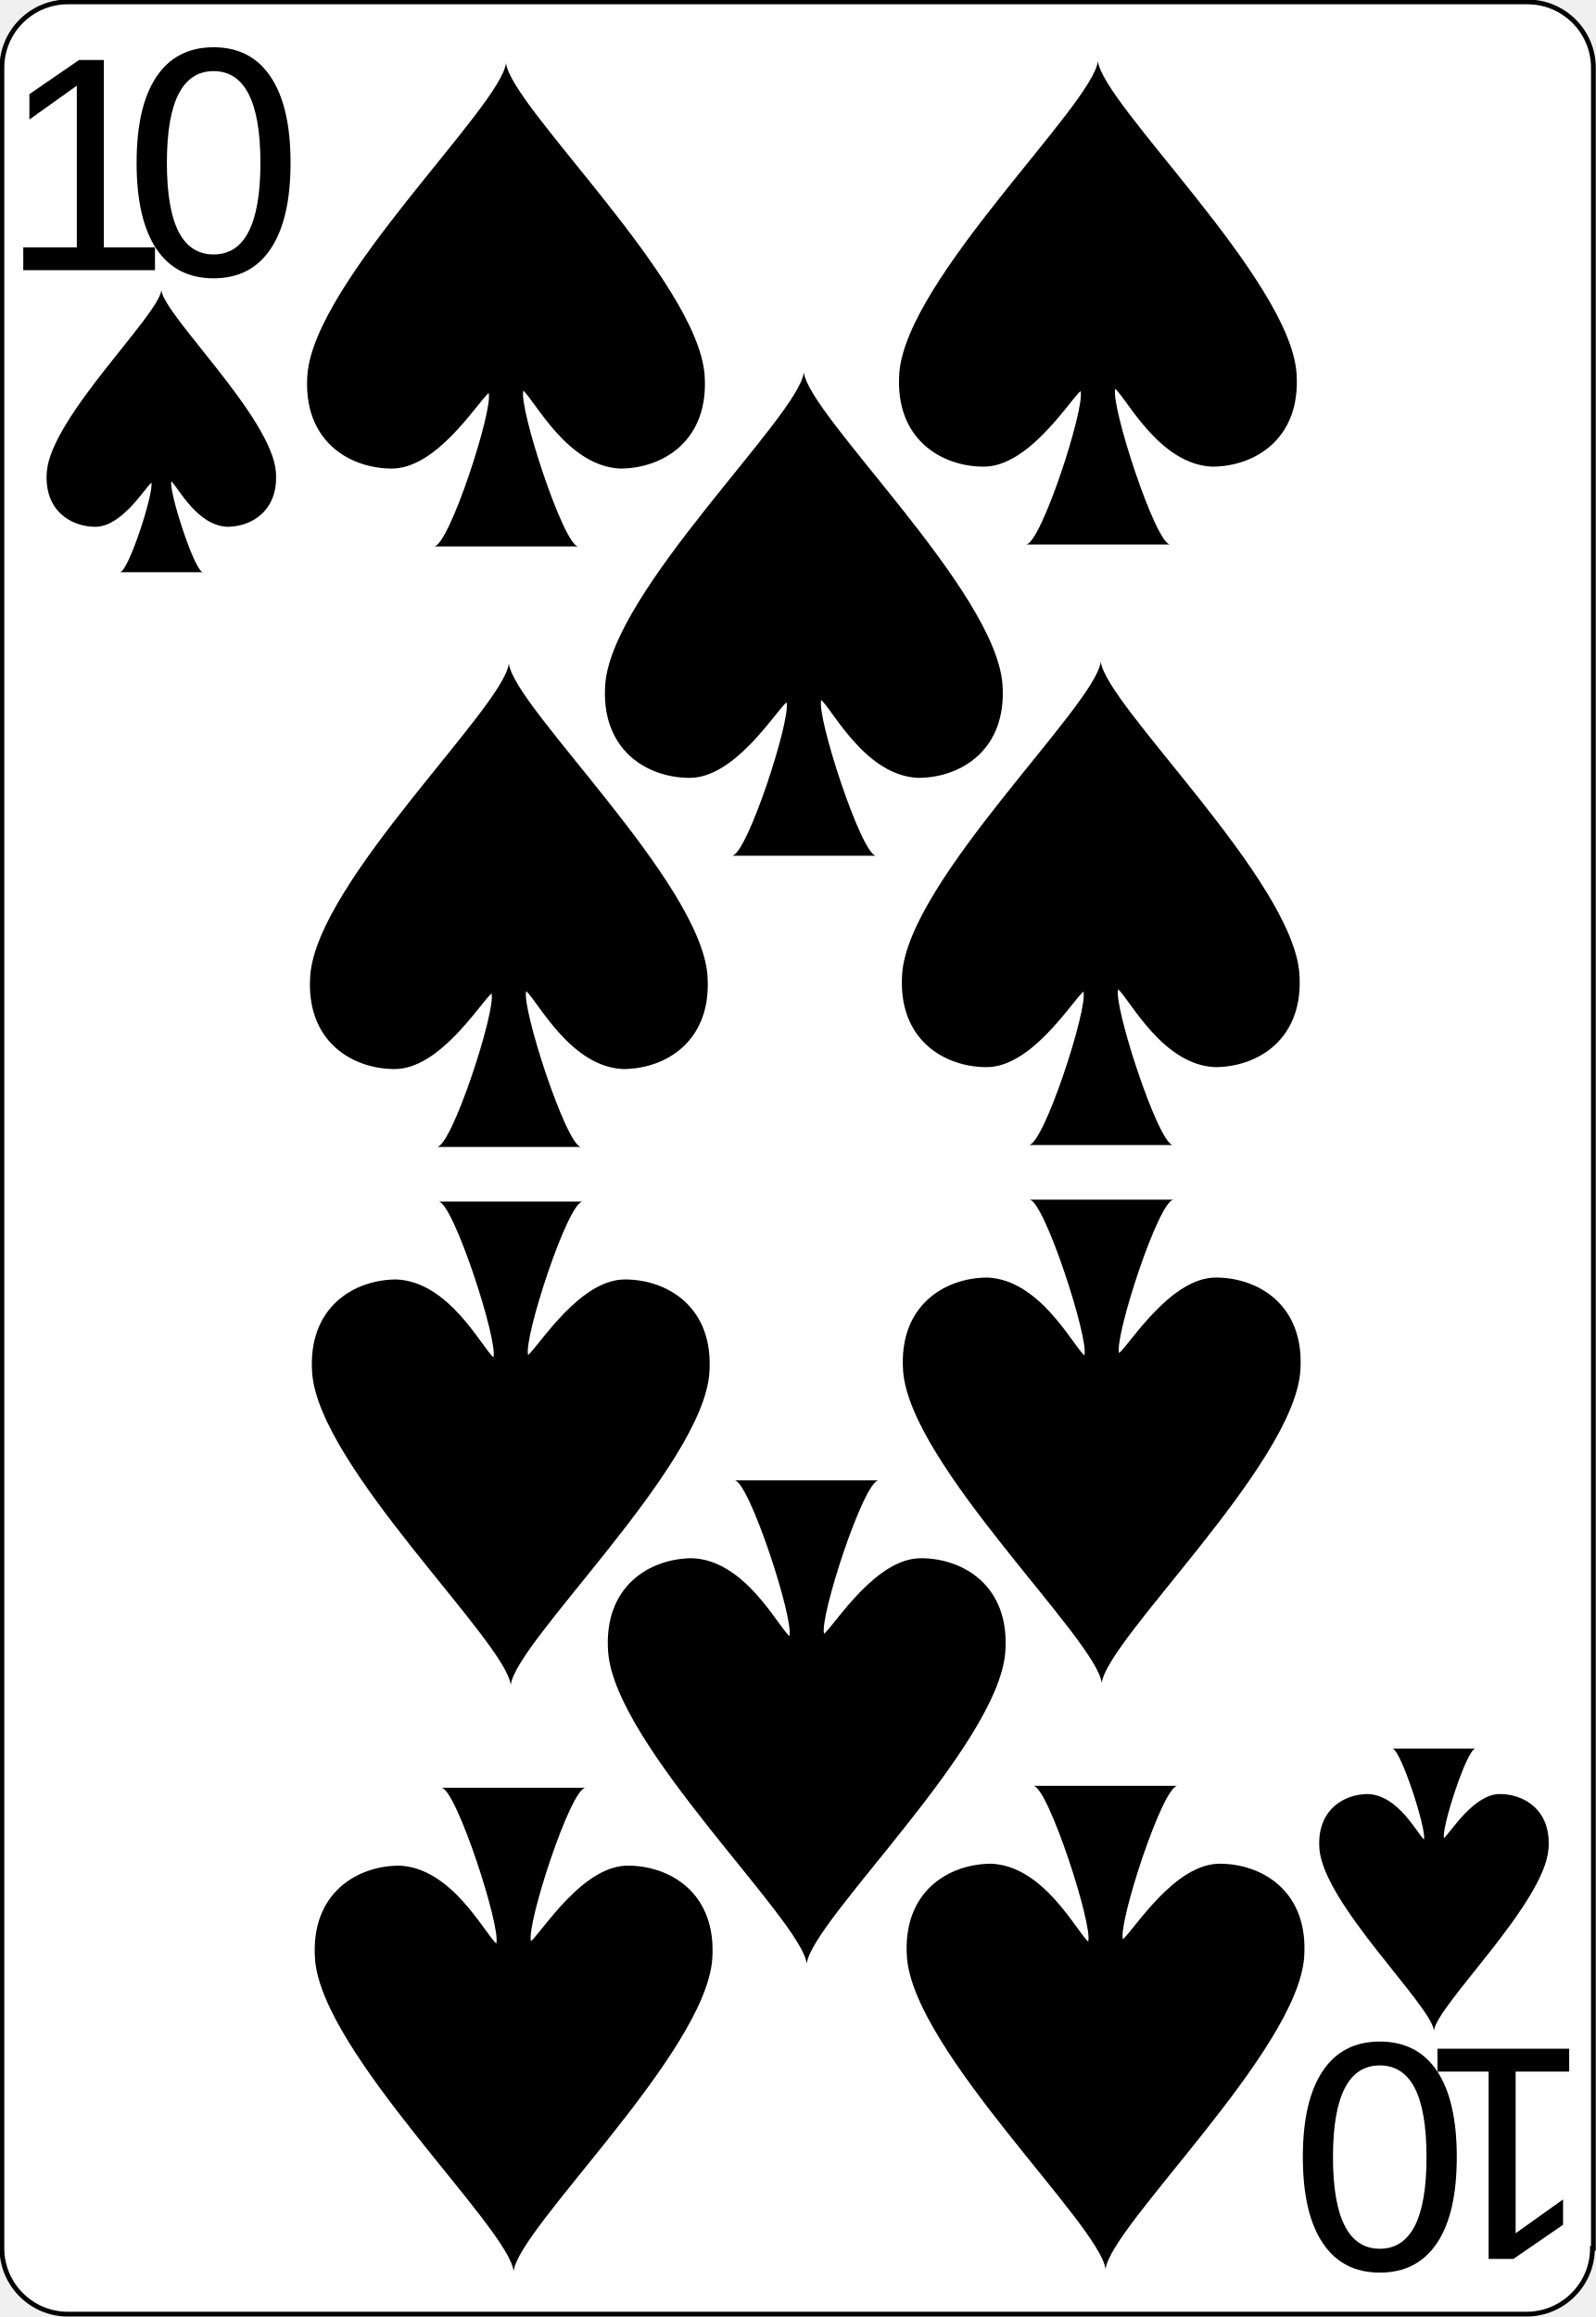
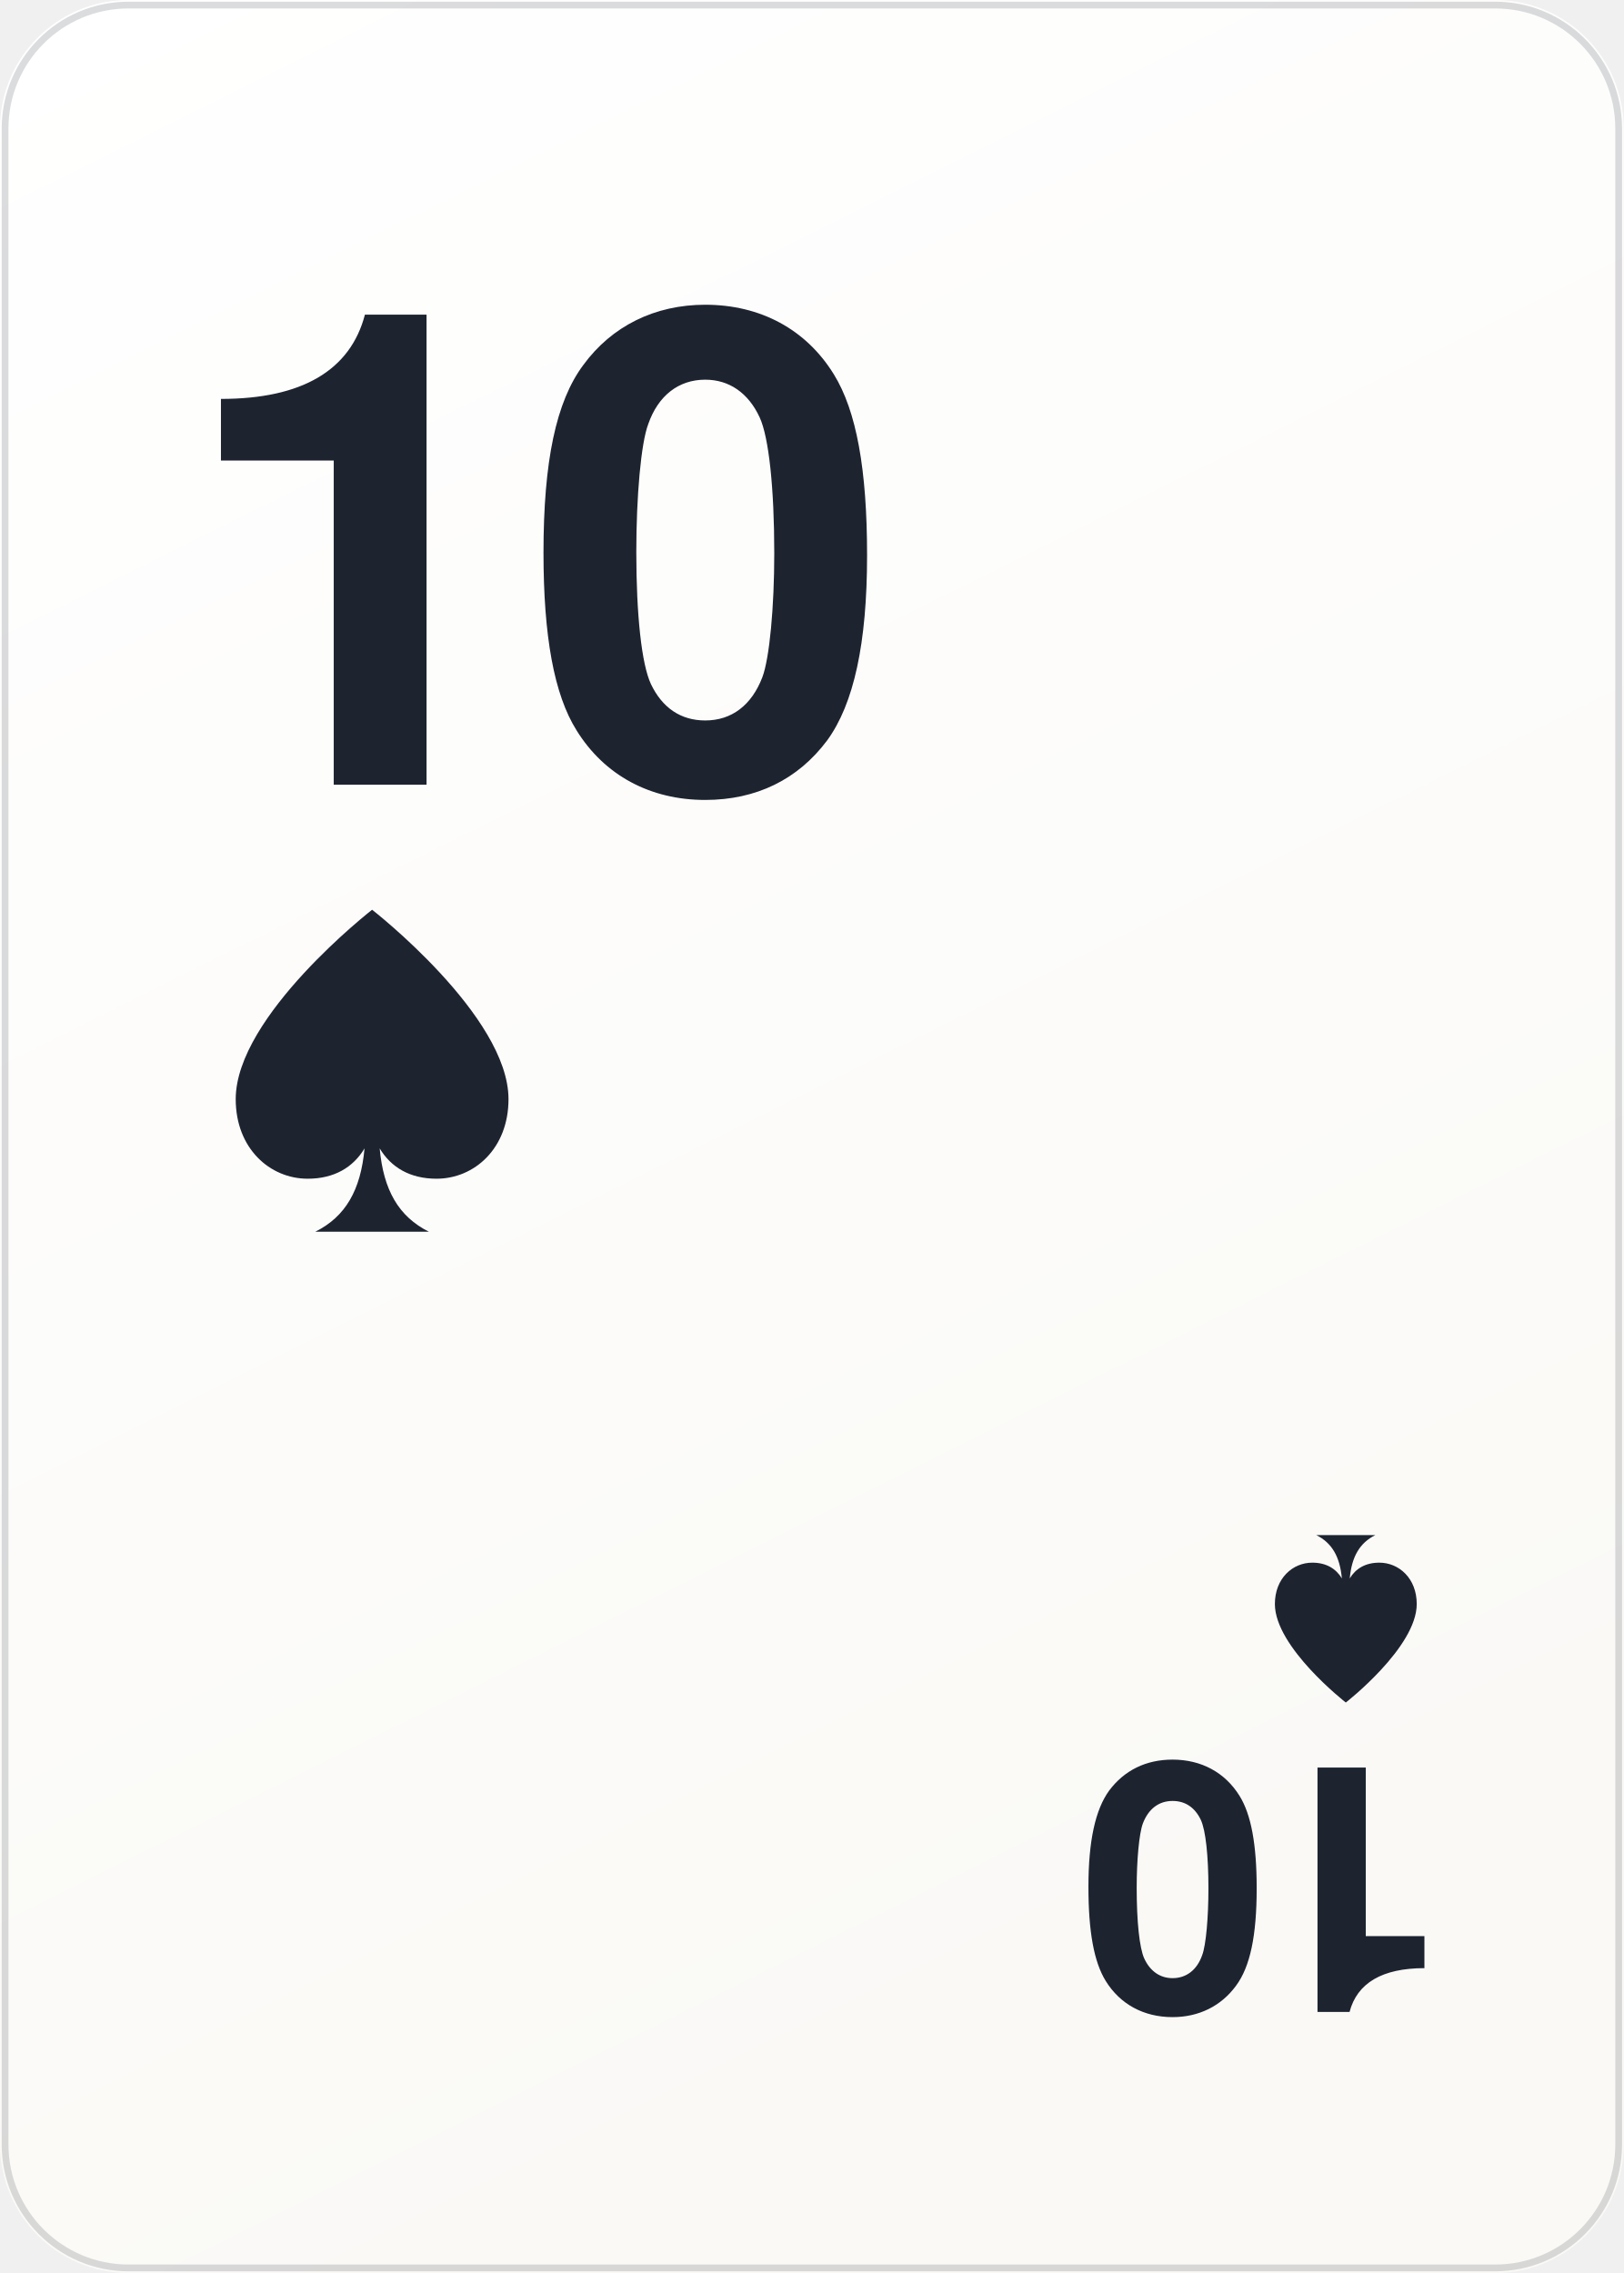
- <svg xmlns="http://www.w3.org/2000/svg" width="167.1pt" height="242.7pt" viewBox="0 0 167.1 242.7" xml:space="preserve" id="svg2" version="1.1">
-   <defs id="defs41" />
-   <g id="Layer_x0020_1" style="fill-rule:nonzero;clip-rule:nonzero;stroke:#000000;stroke-miterlimit:4;">
-     <path style="fill:#FFFFFF;stroke-width:0.5;" d="M166.8,235.5c0,3.8-3.1,6.9-6.9,6.9H7.1c-3.8,0-6.9-3.1-6.9-6.9V7.1C0.2,3.3,3.3,0.2,7.1,0.2h152.9 c3.8,0,6.9,3.1,6.9,6.9v228.4z" id="path5" />
-     <g style="stroke:none;" id="g7">
-       <g id="g9" />
+ <svg xmlns="http://www.w3.org/2000/svg" viewBox="0 0 240 336" width="240" height="336">
+   <defs>
+     <linearGradient id="g" x1="0" y1="0" x2=".35" y2="1">
+       <stop offset="0" stop-color="#ffffff" />
+       <stop offset="1" stop-color="#faf9f6" />
+     </linearGradient>
+     <clipPath id="c">
+       <rect width="240" height="336" rx="19" />
+     </clipPath>
+   </defs>
+   <g clip-path="url(#c)">
+     <rect width="240" height="336" fill="url(#g)" />
+     <g transform="translate(26 30)">
+       <text x="0" y="86" font-family="'Helvetica Neue', Helvetica, Arial, sans-serif" font-size="98" font-weight="700" letter-spacing="-3" fill="#1d2430">10</text>
+       <g transform="translate(1 100) scale(.56)" fill="#1d2430">
+         <path d="M50 8C50 8 14 36 14 58c0 13 9 21 19 21 7 0 12-3 15-8-1 11-5 18-13 22h30c-8-4-12-11-13-22 3 5 8 8 15 8 10 0 19-8 19-21C86 36 50 8 50 8z" />
+       </g>
    </g>
-     <g id="g15" />
-     <g id="g19" />
-     <g style="stroke:none;" id="g23">
-       <g id="g25" />
-     </g>
-     <g style="stroke:none;" id="g31">
-       <g id="g33" />
+     <g transform="translate(214 306) rotate(180) scale(.52)">
+       <text x="0" y="86" font-family="'Helvetica Neue', Helvetica, Arial, sans-serif" font-size="98" font-weight="700" letter-spacing="-3" fill="#1d2430">10</text>
+       <g transform="translate(1 100) scale(.56)" fill="#1d2430">
+         <path d="M50 8C50 8 14 36 14 58c0 13 9 21 19 21 7 0 12-3 15-8-1 11-5 18-13 22h30c-8-4-12-11-13-22 3 5 8 8 15 8 10 0 19-8 19-21C86 36 50 8 50 8z" />
+       </g>
    </g>
  </g>
-   <text xml:space="preserve" style="font-size:32px;font-style:normal;font-weight:normal;line-height:125%;letter-spacing:0px;word-spacing:0px;fill:#000000;fill-opacity:1;stroke:none;font-family:Bitstream Vera Sans" x="0" y="28.3" id="text3788">
-     <tspan id="tspan3790" x="0" y="28.3" style="font-style:normal;font-variant:normal;font-weight:normal;font-stretch:normal;font-family:Arial;-inkscape-font-specification:Arial">1</tspan>
-   </text>
-   <g transform="matrix(1.5,0,0,1.4,16.9,45.1)" id="layer1-7">
-     <path id="sl" d="M 8,3.1 C 7.7,-1 0.2,-8.6 0,-10.5 c -0.2,1.9 -7.7,9.5 -8,13.6 -0.2,2.9 1.7,4.1 3.4,4.1 1.8,0 3.4,-2.8 3.9,-3.3 0.2,0.7 -1.6,6.7 -2.2,6.7 l 5.8,0 C 2.3,10.5 0.5,4.5 0.7,3.8 1.2,4.3 2.5,7.1 4.6,7.2 6.3,7.2 8.2,6 8,3.1 z" style="fill:#000000" />
-   </g>
-   <g transform="matrix(2.6,0,0,2.4,53,31.8)" id="layer1-7-88">
-     <path id="sl-4" d="M 8,3.1 C 7.7,-1 0.2,-8.6 0,-10.5 c -0.2,1.9 -7.7,9.5 -8,13.6 -0.2,2.9 1.7,4.1 3.4,4.1 1.8,0 3.4,-2.8 3.9,-3.3 0.2,0.7 -1.6,6.7 -2.2,6.7 l 5.8,0 C 2.3,10.5 0.5,4.5 0.7,3.8 1.2,4.3 2.5,7.1 4.6,7.2 6.3,7.2 8.2,6 8,3.1 z" style="fill:#000000" />
-   </g>
-   <g transform="matrix(-1.5,0,0,-1.4,150.2,198)" id="layer1-7-3">
-     <path id="sl-1" d="M 8,3.1 C 7.7,-1 0.2,-8.6 0,-10.5 c -0.2,1.9 -7.7,9.5 -8,13.6 -0.2,2.9 1.7,4.1 3.4,4.1 1.8,0 3.4,-2.8 3.9,-3.3 0.2,0.7 -1.6,6.7 -2.2,6.7 l 5.8,0 C 2.3,10.5 0.5,4.5 0.7,3.8 1.2,4.3 2.5,7.1 4.6,7.2 6.3,7.2 8.2,6 8,3.1 z" style="fill:#000000" />
-   </g>
-   <g transform="matrix(2.6,0,0,2.4,53.3,94.7)" id="layer1-7-88-8">
-     <path id="sl-4-8" d="M 8,3.1 C 7.7,-1 0.2,-8.6 0,-10.5 c -0.2,1.9 -7.7,9.5 -8,13.6 -0.2,2.9 1.7,4.1 3.4,4.1 1.8,0 3.4,-2.8 3.9,-3.3 0.2,0.7 -1.6,6.7 -2.2,6.7 l 5.8,0 C 2.3,10.5 0.5,4.5 0.7,3.8 1.2,4.3 2.5,7.1 4.6,7.2 6.3,7.2 8.2,6 8,3.1 z" style="fill:#000000" />
-   </g>
-   <g transform="matrix(-2.6,0,0,-2.4,53.8,212.7)" id="layer1-7-88-4">
-     <path id="sl-4-3" d="M 8,3.1 C 7.7,-1 0.2,-8.6 0,-10.5 c -0.2,1.9 -7.7,9.5 -8,13.6 -0.2,2.9 1.7,4.1 3.4,4.1 1.8,0 3.4,-2.8 3.9,-3.3 0.2,0.7 -1.6,6.7 -2.2,6.7 l 5.8,0 C 2.3,10.5 0.5,4.5 0.7,3.8 1.2,4.3 2.5,7.1 4.6,7.2 6.3,7.2 8.2,6 8,3.1 z" style="fill:#000000" />
-   </g>
-   <g transform="matrix(-2.6,0,0,-2.4,53.5,151.3)" id="layer1-7-88-8-1">
-     <path id="sl-4-8-4" d="M 8,3.1 C 7.7,-1 0.2,-8.6 0,-10.5 c -0.2,1.9 -7.7,9.5 -8,13.6 -0.2,2.9 1.7,4.1 3.4,4.1 1.8,0 3.4,-2.8 3.9,-3.3 0.2,0.7 -1.6,6.7 -2.2,6.7 l 5.8,0 C 2.3,10.5 0.5,4.5 0.7,3.8 1.2,4.3 2.5,7.1 4.6,7.2 6.3,7.2 8.2,6 8,3.1 z" style="fill:#000000" />
-   </g>
-   <g transform="matrix(2.6,0,0,2.4,115,31.6)" id="layer1-7-88-9">
-     <path id="sl-4-2" d="M 8,3.1 C 7.7,-1 0.2,-8.6 0,-10.5 c -0.2,1.9 -7.7,9.5 -8,13.6 -0.2,2.9 1.7,4.1 3.4,4.1 1.8,0 3.4,-2.8 3.9,-3.3 0.2,0.7 -1.6,6.7 -2.2,6.7 l 5.8,0 C 2.3,10.5 0.5,4.5 0.7,3.8 1.2,4.3 2.5,7.1 4.6,7.2 6.3,7.2 8.2,6 8,3.1 z" style="fill:#000000" />
-   </g>
-   <g transform="matrix(2.6,0,0,2.4,115.3,94.5)" id="layer1-7-88-8-0">
-     <path id="sl-4-8-6" d="M 8,3.1 C 7.7,-1 0.2,-8.6 0,-10.5 c -0.2,1.9 -7.7,9.5 -8,13.6 -0.2,2.9 1.7,4.1 3.4,4.1 1.8,0 3.4,-2.8 3.9,-3.3 0.2,0.7 -1.6,6.7 -2.2,6.7 l 5.8,0 C 2.3,10.5 0.5,4.5 0.7,3.8 1.2,4.3 2.5,7.1 4.6,7.2 6.3,7.2 8.2,6 8,3.1 z" style="fill:#000000" />
-   </g>
-   <g transform="matrix(-2.6,0,0,-2.4,115.8,212.5)" id="layer1-7-88-4-8">
-     <path id="sl-4-3-9" d="M 8,3.1 C 7.7,-1 0.2,-8.6 0,-10.5 c -0.2,1.9 -7.7,9.5 -8,13.6 -0.2,2.9 1.7,4.1 3.4,4.1 1.8,0 3.4,-2.8 3.9,-3.3 0.2,0.7 -1.6,6.7 -2.2,6.7 l 5.8,0 C 2.3,10.5 0.5,4.5 0.7,3.8 1.2,4.3 2.5,7.1 4.6,7.2 6.3,7.2 8.2,6 8,3.1 z" style="fill:#000000" />
-   </g>
-   <g transform="matrix(-2.6,0,0,-2.4,115.4,151.1)" id="layer1-7-88-8-1-2">
-     <path id="sl-4-8-4-6" d="M 8,3.1 C 7.7,-1 0.2,-8.6 0,-10.5 c -0.2,1.9 -7.7,9.5 -8,13.6 -0.2,2.9 1.7,4.1 3.4,4.1 1.8,0 3.4,-2.8 3.9,-3.3 0.2,0.7 -1.6,6.7 -2.2,6.7 l 5.8,0 C 2.3,10.5 0.5,4.5 0.7,3.8 1.2,4.3 2.5,7.1 4.6,7.2 6.3,7.2 8.2,6 8,3.1 z" style="fill:#000000" />
-   </g>
-   <g transform="matrix(2.6,0,0,2.4,84.2,64.2)" id="layer1-7-88-6">
-     <path id="sl-4-4" d="M 8,3.1 C 7.7,-1 0.2,-8.6 0,-10.5 c -0.2,1.9 -7.7,9.5 -8,13.6 -0.2,2.9 1.7,4.1 3.4,4.1 1.8,0 3.4,-2.8 3.9,-3.3 0.2,0.7 -1.6,6.7 -2.2,6.7 l 5.8,0 C 2.3,10.5 0.5,4.5 0.7,3.8 1.2,4.3 2.5,7.1 4.6,7.2 6.3,7.2 8.2,6 8,3.1 z" style="fill:#000000" />
-   </g>
-   <g transform="matrix(-2.6,0,0,-2.4,84.5,180.5)" id="layer1-7-88-6-6">
-     <path id="sl-4-4-8" d="M 8,3.1 C 7.7,-1 0.2,-8.6 0,-10.5 c -0.2,1.9 -7.7,9.5 -8,13.6 -0.2,2.9 1.7,4.1 3.4,4.1 1.8,0 3.4,-2.8 3.9,-3.3 0.2,0.7 -1.6,6.7 -2.2,6.7 l 5.8,0 C 2.3,10.5 0.5,4.5 0.7,3.8 1.2,4.3 2.5,7.1 4.6,7.2 6.3,7.2 8.2,6 8,3.1 z" style="fill:#000000" />
-   </g>
-   <text xml:space="preserve" style="font-size:32px;font-style:normal;font-weight:normal;line-height:125%;letter-spacing:0px;word-spacing:0px;fill:#000000;fill-opacity:1;stroke:none;font-family:Bitstream Vera Sans" x="12.2" y="28.7" id="text3038">
-     <tspan id="tspan3040" x="12.2" y="28.7">0</tspan>
-   </text>
-   <text xml:space="preserve" style="font-size:32px;font-style:normal;font-weight:normal;line-height:125%;letter-spacing:0px;word-spacing:0px;fill:#000000;fill-opacity:1;stroke:none;font-family:Bitstream Vera Sans" x="-166.8" y="-214.6" id="text3788-4" transform="scale(-1,-1)">
-     <tspan id="tspan3790-3" x="-166.8" y="-214.6" style="font-style:normal;font-variant:normal;font-weight:normal;font-stretch:normal;font-family:Arial;-inkscape-font-specification:Arial">1</tspan>
-   </text>
-   <text xml:space="preserve" style="font-size:32px;font-style:normal;font-weight:normal;line-height:125%;letter-spacing:0px;word-spacing:0px;fill:#000000;fill-opacity:1;stroke:none;font-family:Bitstream Vera Sans" x="-154.7" y="-214.3" id="text3038-1" transform="scale(-1,-1)">
-     <tspan id="tspan3040-4" x="-154.7" y="-214.3">0</tspan>
-   </text>
+   <rect x=".75" y=".75" width="238.5" height="334.5" rx="18.25" fill="none" stroke="#1d2430" stroke-opacity=".16" />
</svg>
